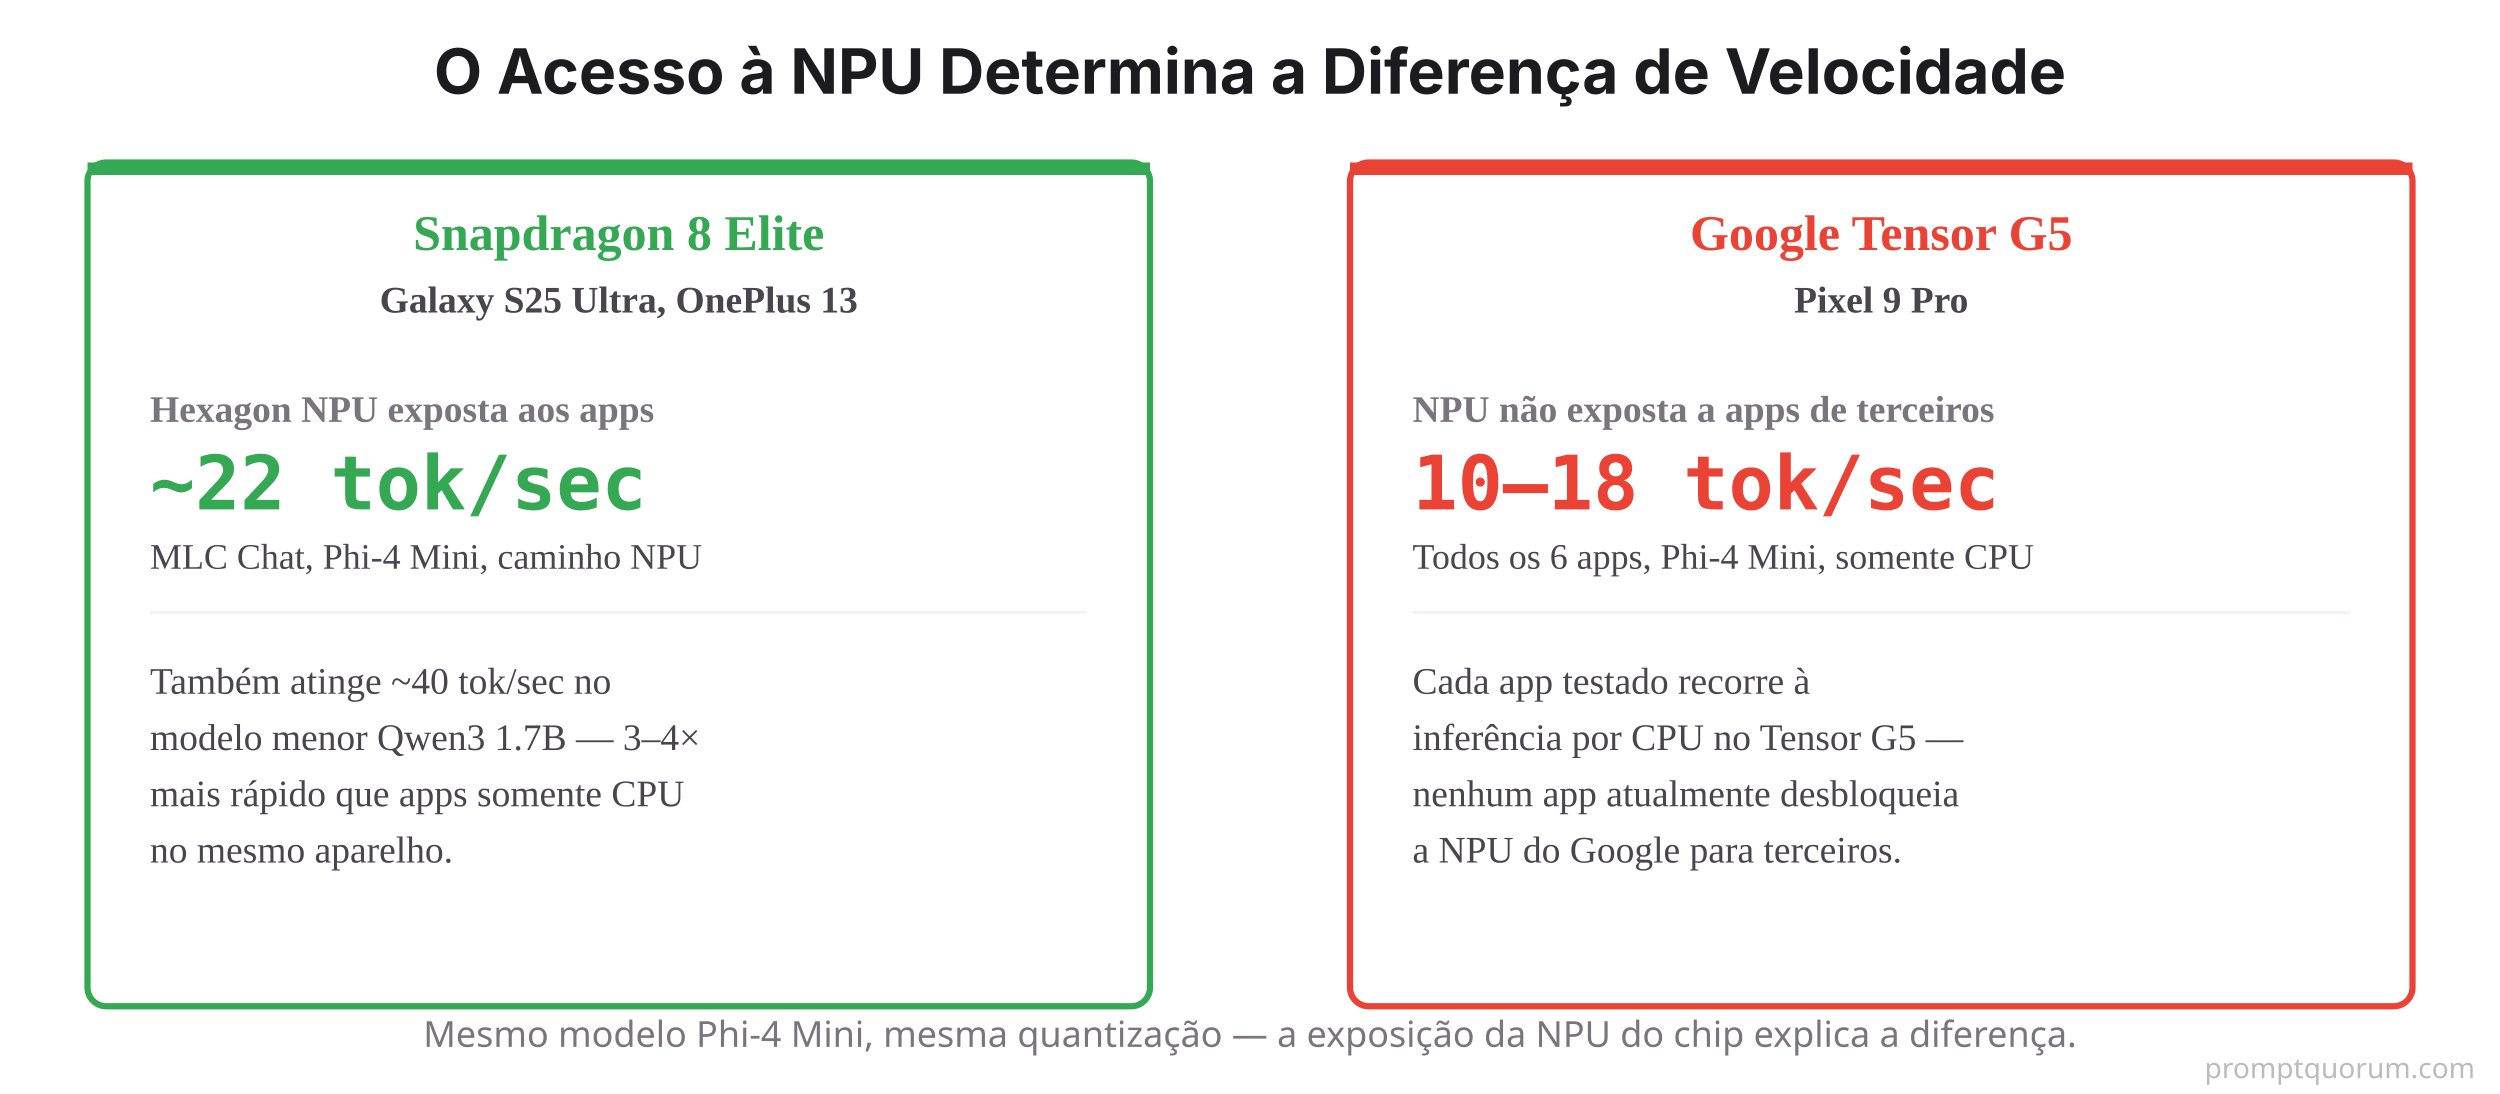
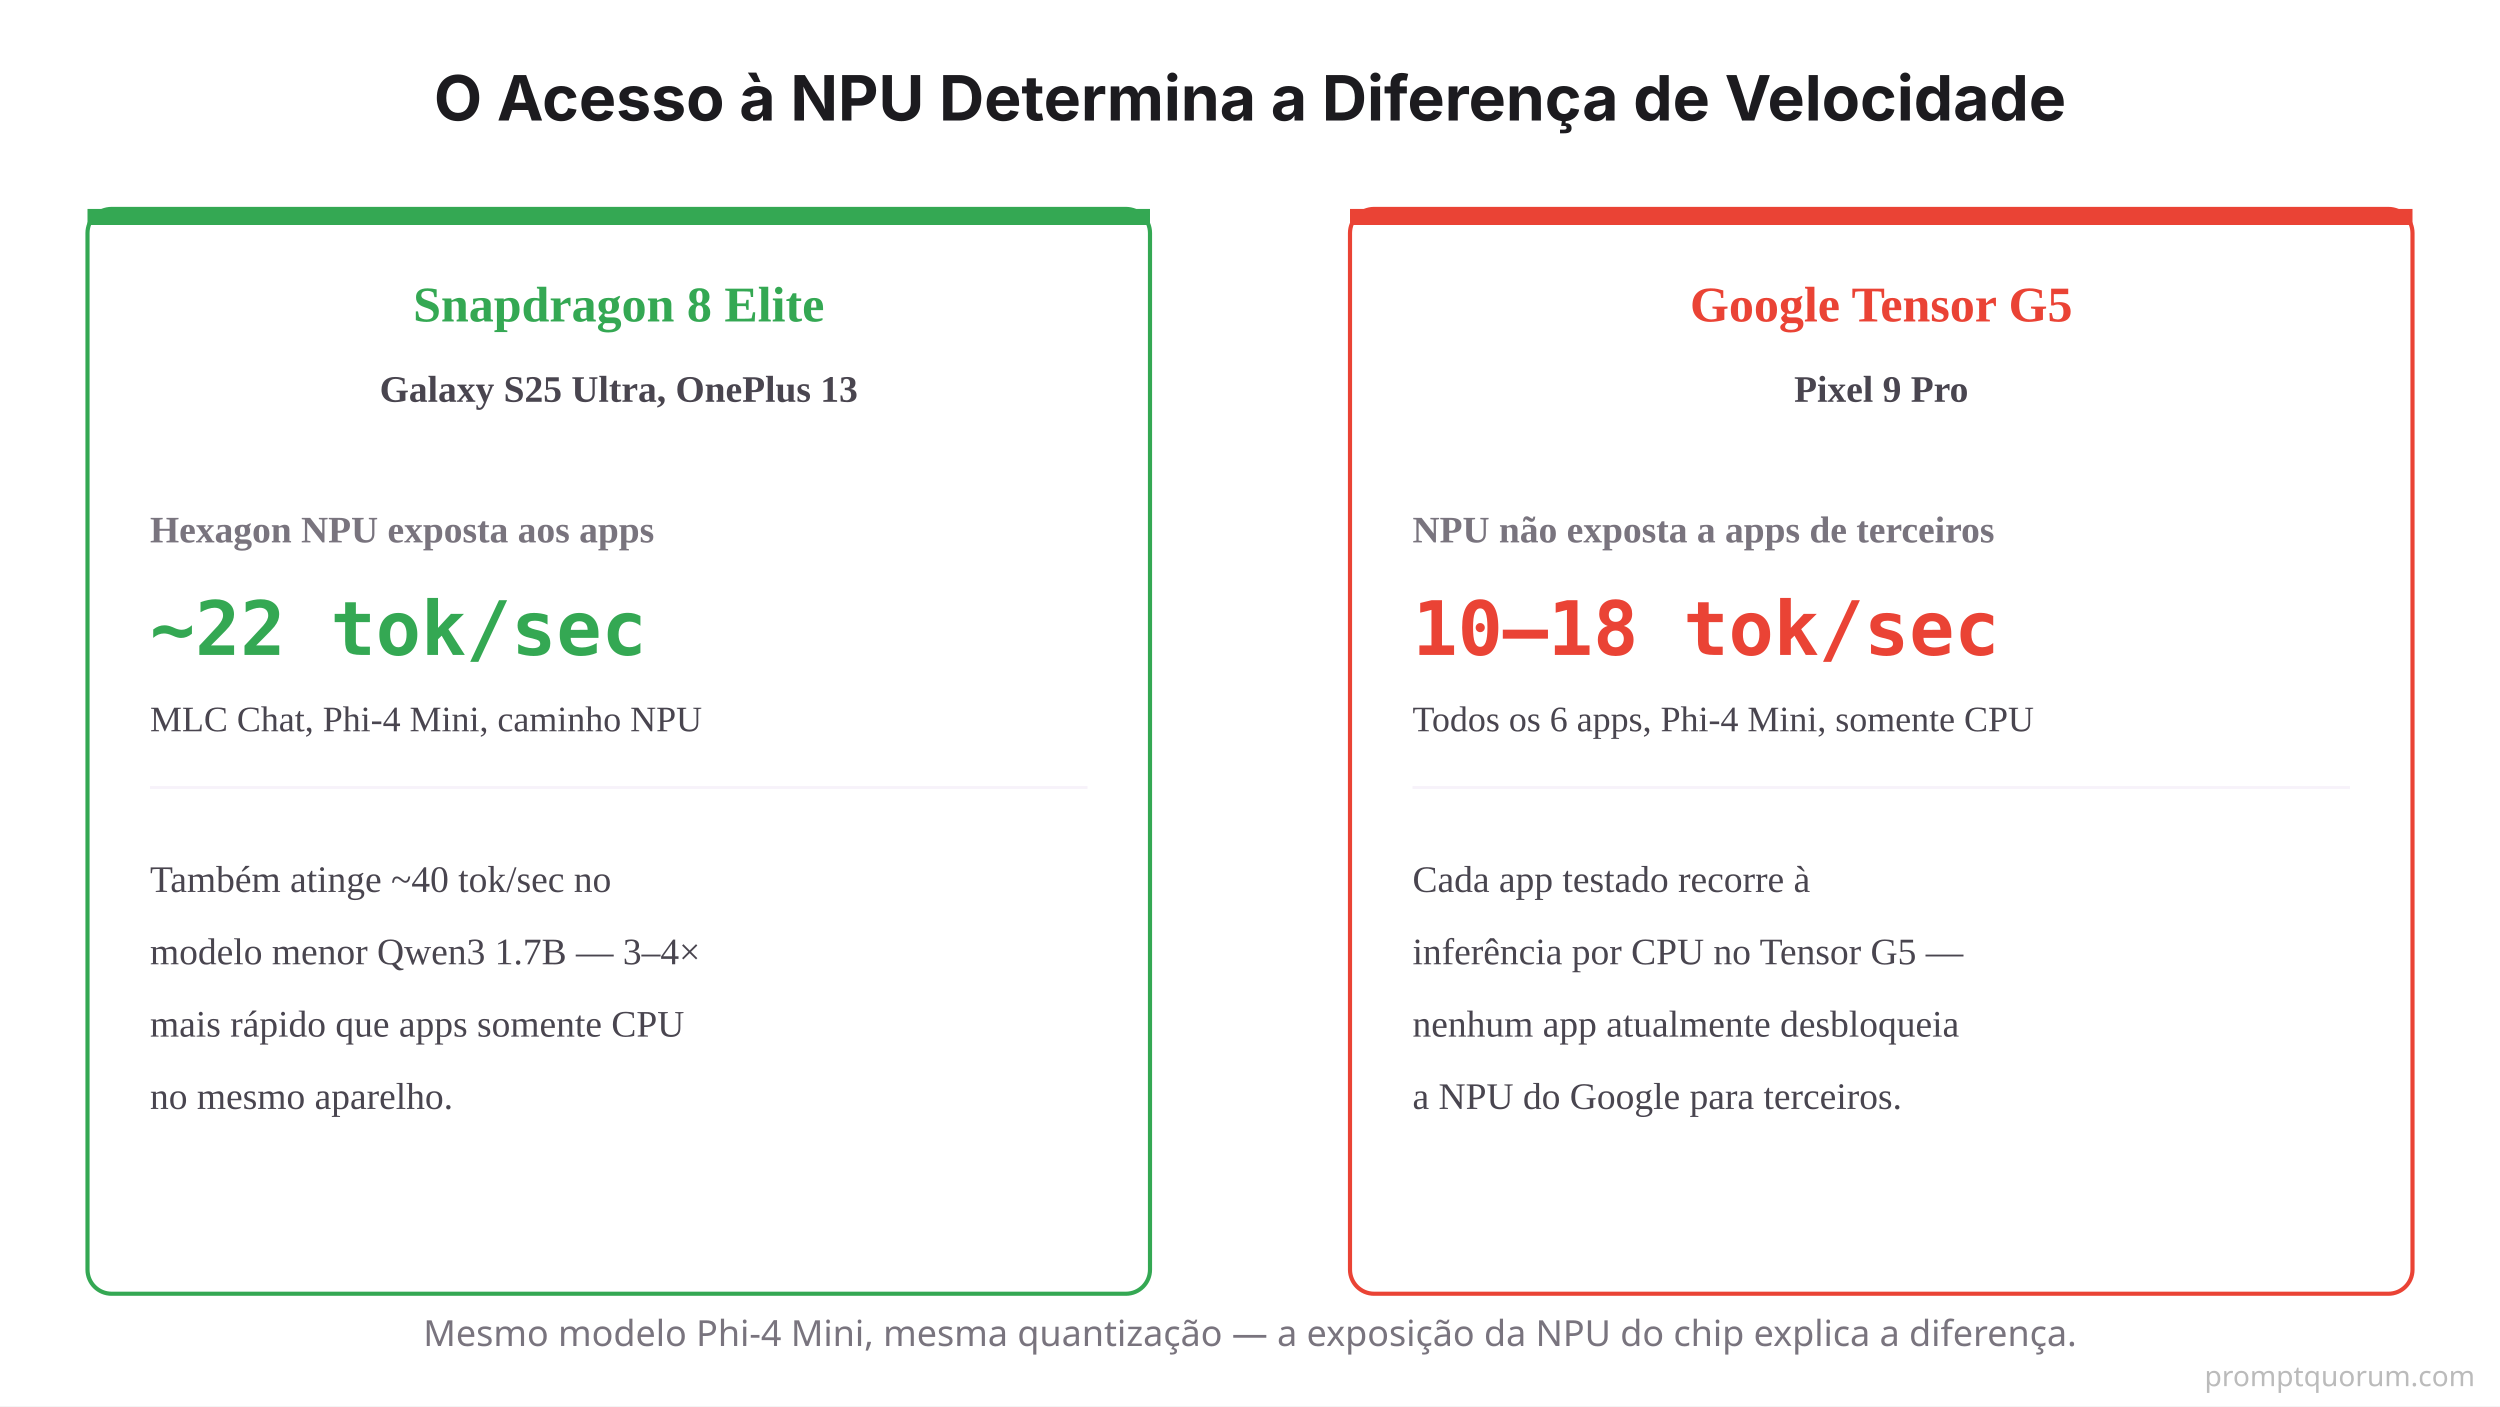
- <svg xmlns="http://www.w3.org/2000/svg" viewBox="0 0 800 350">
-   <rect width="800" height="350" fill="#FFFFFF" />
-   <text x="400" y="30" font-family="system-ui, -apple-system, sans-serif" font-size="20" font-weight="700" fill="#1C1B1F" text-anchor="middle">O Acesso à NPU Determina a Diferença de Velocidade</text>
-   <rect x="28" y="52" width="340" height="270" rx="6" fill="#FFFFFF" stroke="#34A853" stroke-width="2" />
-   <rect x="28" y="52" width="340" height="4" rx="0" fill="#34A853" />
-   <text x="198" y="80" font-size="16" font-weight="700" fill="#34A853" text-anchor="middle">Snapdragon 8 Elite</text>
-   <text x="198" y="100" font-size="12" font-weight="600" fill="#49454F" text-anchor="middle">Galaxy S25 Ultra, OnePlus 13</text>
-   <text x="48" y="135" font-size="12" font-weight="700" fill="#79747E">Hexagon NPU exposta aos apps</text>
-   <text x="48" y="163" font-family="'SF Mono', Monaco, monospace" font-size="24" font-weight="700" fill="#34A853">~22 tok/sec</text>
-   <text x="48" y="182" font-size="11.5" fill="#49454F">MLC Chat, Phi-4 Mini, caminho NPU</text>
-   <line x1="48" y1="196" x2="348" y2="196" stroke="#F7F2FA" stroke-width="1" />
-   <text x="48" y="222" font-size="12" fill="#49454F">Também atinge ~40 tok/sec no</text>
-   <text x="48" y="240" font-size="12" fill="#49454F">modelo menor Qwen3 1.7B — 3–4×</text>
-   <text x="48" y="258" font-size="12" fill="#49454F">mais rápido que apps somente CPU</text>
-   <text x="48" y="276" font-size="12" fill="#49454F">no mesmo aparelho.</text>
-   <rect x="432" y="52" width="340" height="270" rx="6" fill="#FFFFFF" stroke="#EA4335" stroke-width="2" />
-   <rect x="432" y="52" width="340" height="4" rx="0" fill="#EA4335" />
-   <text x="602" y="80" font-size="16" font-weight="700" fill="#EA4335" text-anchor="middle">Google Tensor G5</text>
-   <text x="602" y="100" font-size="12" font-weight="600" fill="#49454F" text-anchor="middle">Pixel 9 Pro</text>
-   <text x="452" y="135" font-size="12" font-weight="700" fill="#79747E">NPU não exposta a apps de terceiros</text>
-   <text x="452" y="163" font-family="'SF Mono', Monaco, monospace" font-size="24" font-weight="700" fill="#EA4335">10–18 tok/sec</text>
-   <text x="452" y="182" font-size="11.5" fill="#49454F">Todos os 6 apps, Phi-4 Mini, somente CPU</text>
-   <line x1="452" y1="196" x2="752" y2="196" stroke="#F7F2FA" stroke-width="1" />
-   <text x="452" y="222" font-size="12" fill="#49454F">Cada app testado recorre à</text>
-   <text x="452" y="240" font-size="12" fill="#49454F">inferência por CPU no Tensor G5 —</text>
-   <text x="452" y="258" font-size="12" fill="#49454F">nenhum app atualmente desbloqueia</text>
-   <text x="452" y="276" font-size="12" fill="#49454F">a NPU do Google para terceiros.</text>
-   <text x="400" y="335" font-family="system-ui, sans-serif" font-size="11.5" fill="#79747E" text-anchor="middle">Mesmo modelo Phi-4 Mini, mesma quantização — a exposição da NPU do chip explica a diferença.</text>
-   <text x="792" y="345" font-family="system-ui,sans-serif" font-size="9" fill="#BBBBBB" text-anchor="end">promptquorum.com</text>
+ <svg xmlns="http://www.w3.org/2000/svg" viewBox="0 0 1200 675">
+   <rect width="1200" height="675" fill="#FFFFFF" />
+   <text x="600" y="57.86" font-family="system-ui, -apple-system, sans-serif" font-size="30" font-weight="700" fill="#1C1B1F" text-anchor="middle">O Acesso à NPU Determina a Diferença de Velocidade</text>
+   <rect x="42" y="100.29" width="510" height="520.71" rx="11.57" fill="#FFFFFF" stroke="#34A853" stroke-width="2" />
+   <rect x="42" y="100.29" width="510" height="7.71" rx="0" fill="#34A853" />
+   <text x="297" y="154.29" font-size="24" font-weight="700" fill="#34A853" text-anchor="middle">Snapdragon 8 Elite</text>
+   <text x="297" y="192.86" font-size="18" font-weight="600" fill="#49454F" text-anchor="middle">Galaxy S25 Ultra, OnePlus 13</text>
+   <text x="72" y="260.36" font-size="18" font-weight="700" fill="#79747E">Hexagon NPU exposta aos apps</text>
+   <text x="72" y="314.36" font-family="'SF Mono', Monaco, monospace" font-size="36" font-weight="700" fill="#34A853">~22 tok/sec</text>
+   <text x="72" y="351" font-size="17.25" fill="#49454F">MLC Chat, Phi-4 Mini, caminho NPU</text>
+   <line x1="72" y1="378" x2="522" y2="378" stroke="#F7F2FA" stroke-width="1.4" />
+   <text x="72" y="428.14" font-size="18" fill="#49454F">Também atinge ~40 tok/sec no</text>
+   <text x="72" y="462.86" font-size="18" fill="#49454F">modelo menor Qwen3 1.7B — 3–4×</text>
+   <text x="72" y="497.57" font-size="18" fill="#49454F">mais rápido que apps somente CPU</text>
+   <text x="72" y="532.29" font-size="18" fill="#49454F">no mesmo aparelho.</text>
+   <rect x="648" y="100.29" width="510" height="520.71" rx="11.57" fill="#FFFFFF" stroke="#EA4335" stroke-width="2" />
+   <rect x="648" y="100.29" width="510" height="7.71" rx="0" fill="#EA4335" />
+   <text x="903" y="154.29" font-size="24" font-weight="700" fill="#EA4335" text-anchor="middle">Google Tensor G5</text>
+   <text x="903" y="192.86" font-size="18" font-weight="600" fill="#49454F" text-anchor="middle">Pixel 9 Pro</text>
+   <text x="678" y="260.36" font-size="18" font-weight="700" fill="#79747E">NPU não exposta a apps de terceiros</text>
+   <text x="678" y="314.36" font-family="'SF Mono', Monaco, monospace" font-size="36" font-weight="700" fill="#EA4335">10–18 tok/sec</text>
+   <text x="678" y="351" font-size="17.25" fill="#49454F">Todos os 6 apps, Phi-4 Mini, somente CPU</text>
+   <line x1="678" y1="378" x2="1128" y2="378" stroke="#F7F2FA" stroke-width="1.4" />
+   <text x="678" y="428.14" font-size="18" fill="#49454F">Cada app testado recorre à</text>
+   <text x="678" y="462.86" font-size="18" fill="#49454F">inferência por CPU no Tensor G5 —</text>
+   <text x="678" y="497.57" font-size="18" fill="#49454F">nenhum app atualmente desbloqueia</text>
+   <text x="678" y="532.29" font-size="18" fill="#49454F">a NPU do Google para terceiros.</text>
+   <text x="600" y="646.07" font-family="system-ui, sans-serif" font-size="17.25" fill="#79747E" text-anchor="middle">Mesmo modelo Phi-4 Mini, mesma quantização — a exposição da NPU do chip explica a diferença.</text>
+   <text x="1188" y="665.36" font-family="system-ui,sans-serif" font-size="13.5" fill="#BBBBBB" text-anchor="end">promptquorum.com</text>
</svg>
